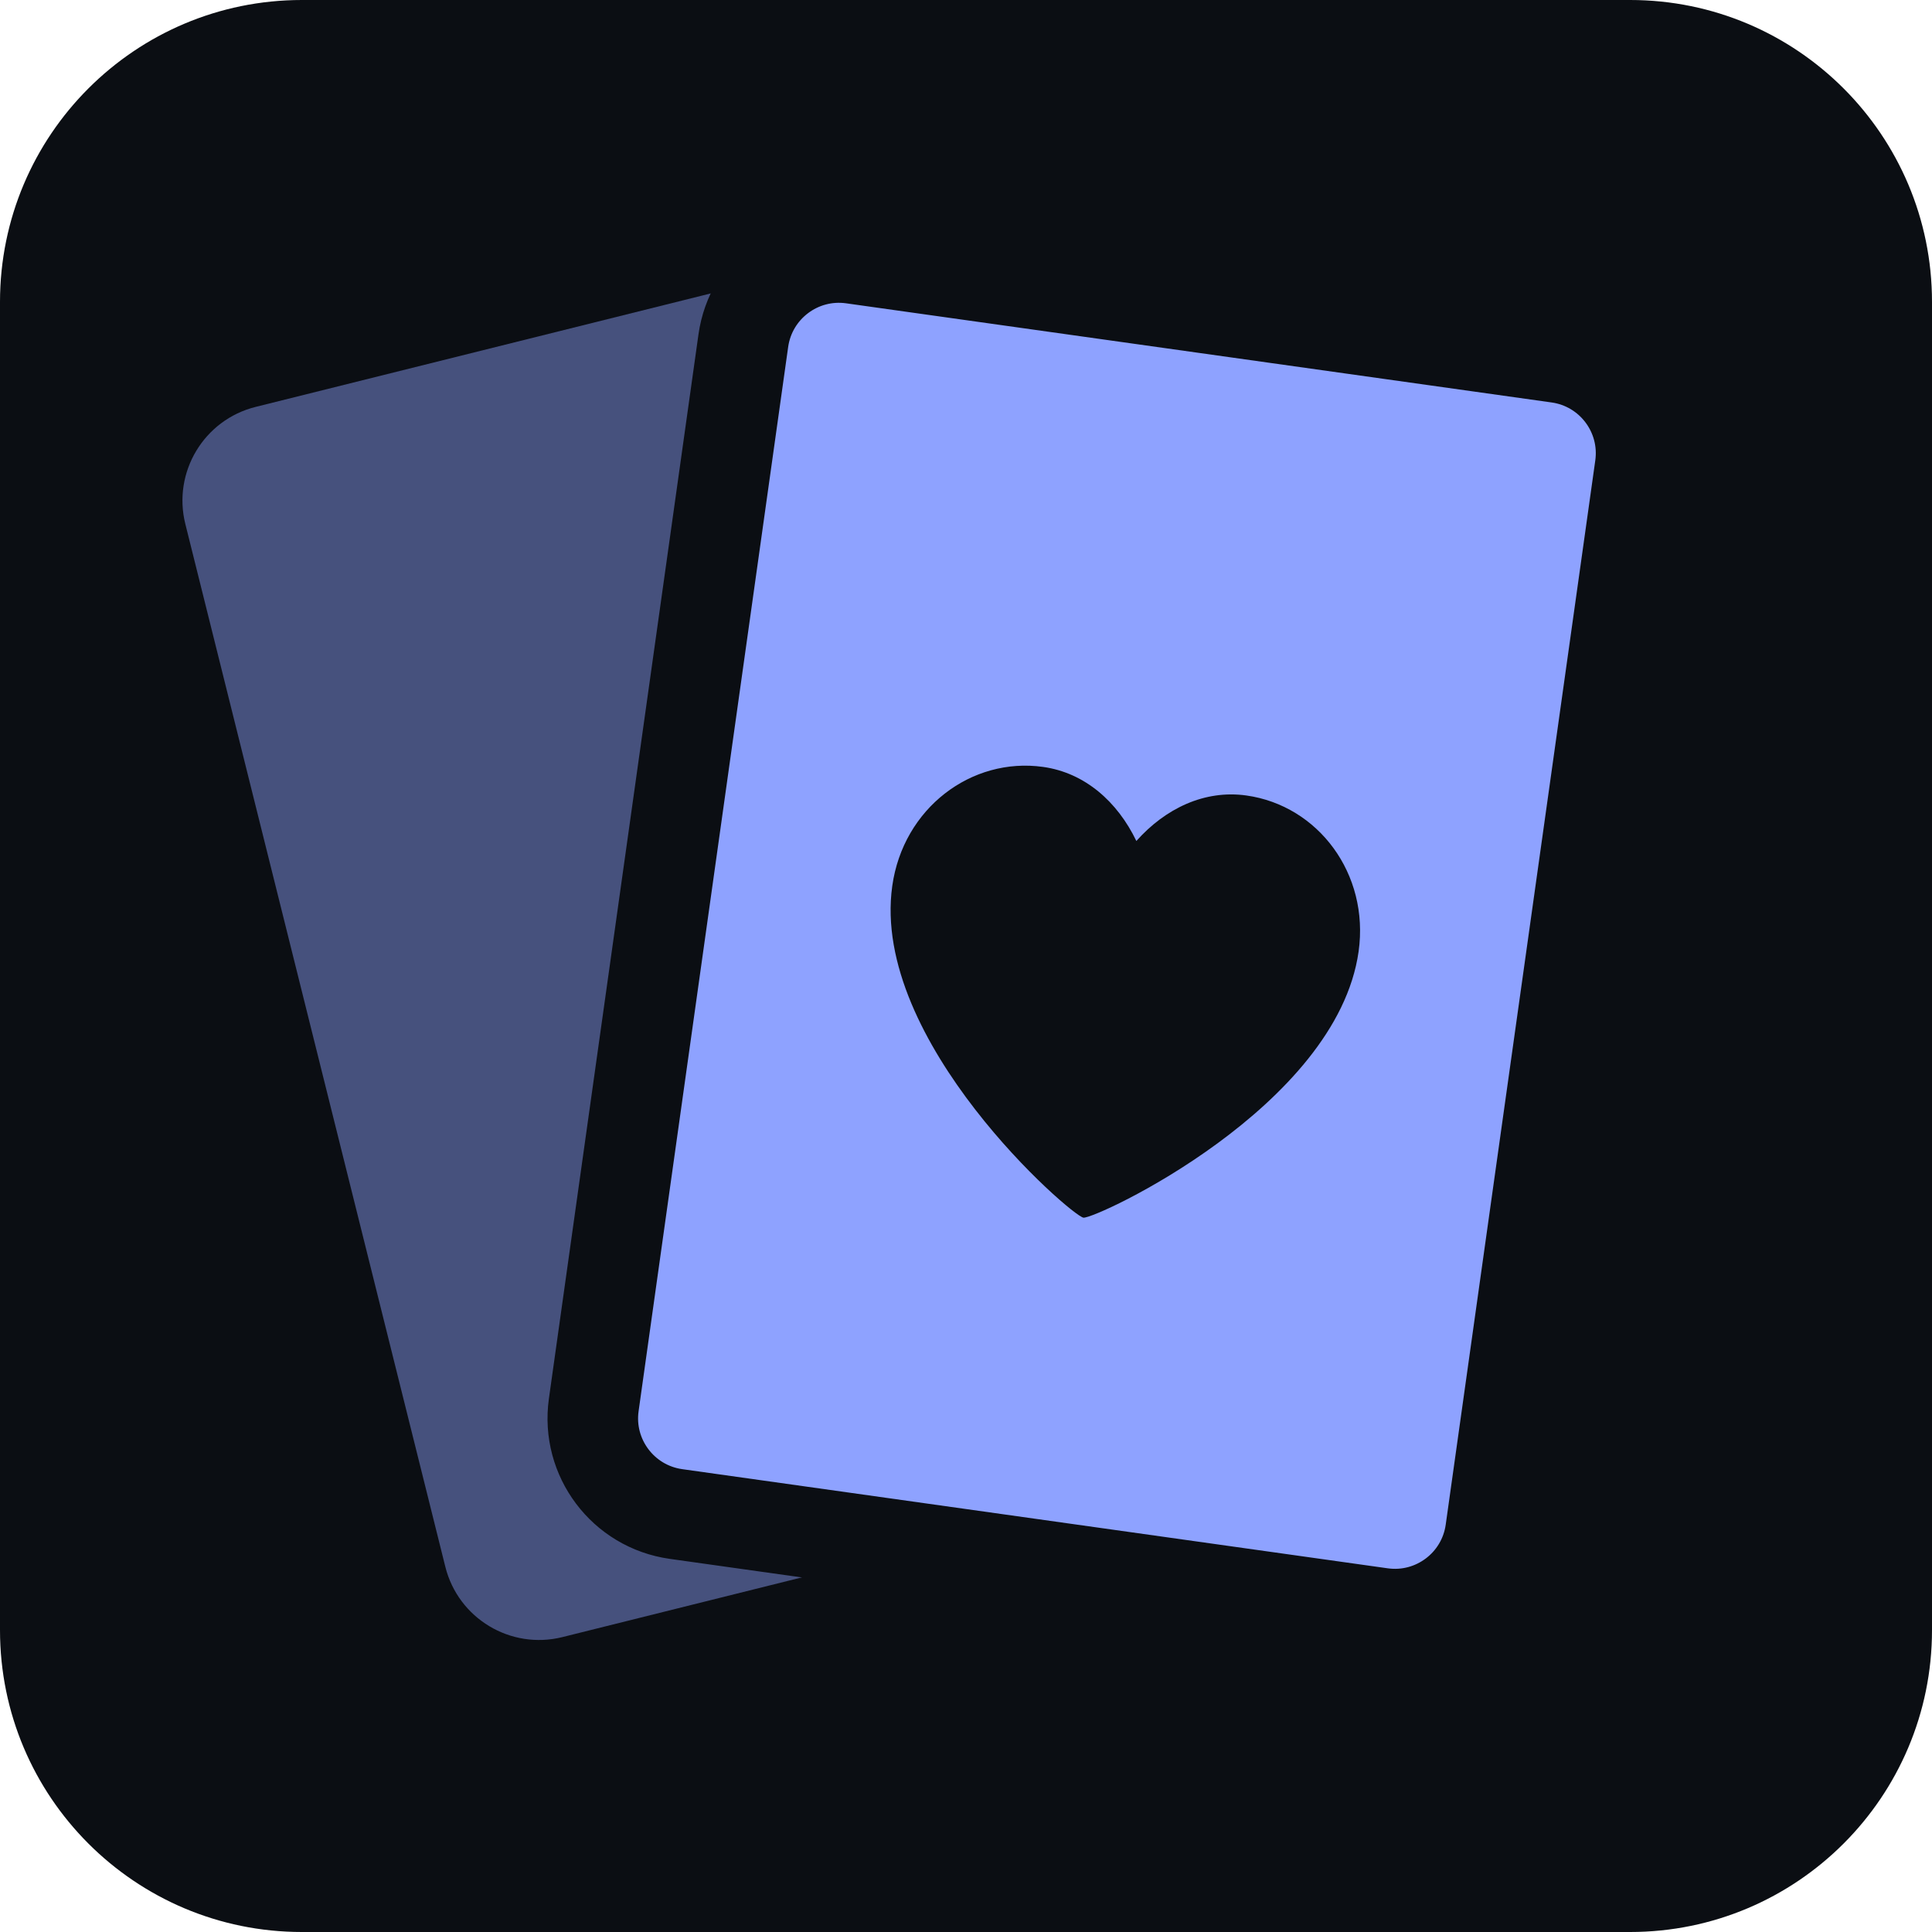
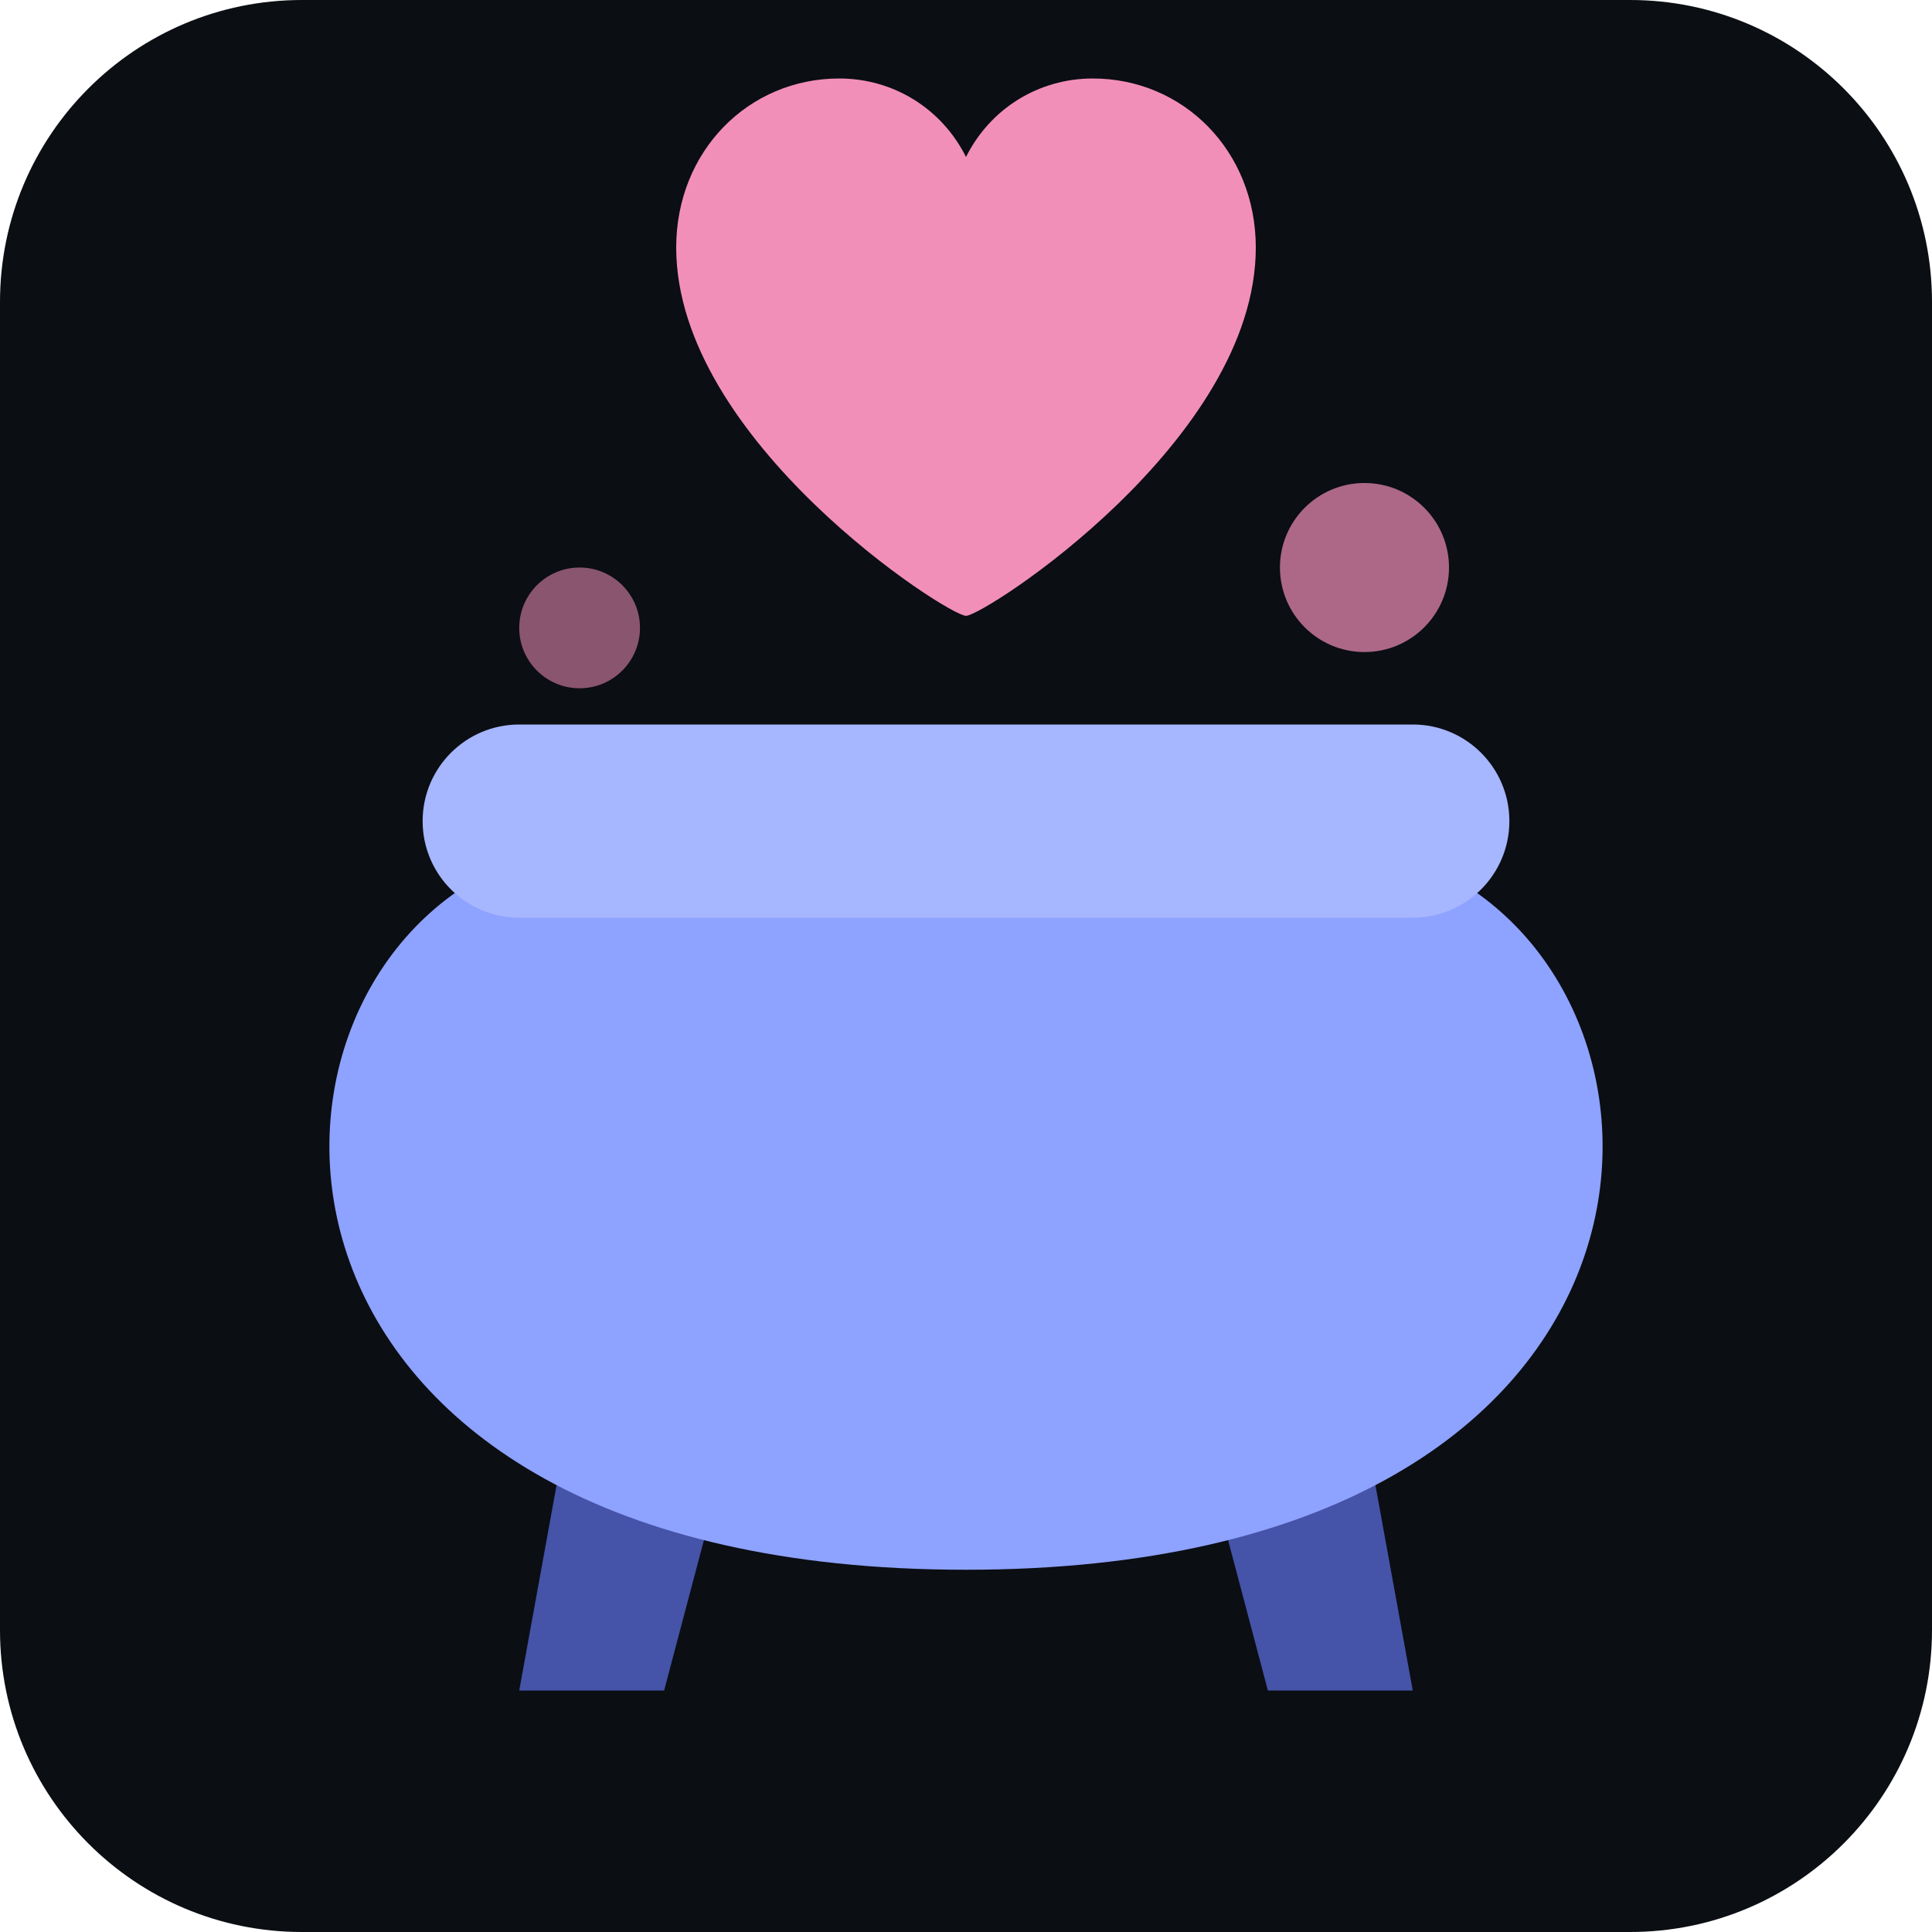
<svg xmlns="http://www.w3.org/2000/svg" viewBox="0 0 32 32">
  <rect width="32" height="32" rx="5" fill="#0b0e13" />
-   <rect x="5" y="5" width="15" height="21" rx="1.6" transform="rotate(-14 12.5 15.5)" fill="#8ea2ff" opacity="0.45" />
-   <rect x="11" y="5" width="15" height="21" rx="1.6" transform="rotate(8 18.5 15.5)" fill="#8ea2ff" stroke="#0b0e13" stroke-width="1.5" />
-   <path d="M18.6 20.2c-.2 0-3.9-2.4-3.9-5 0-1.3 1-2.3 2.2-2.3.7 0 1.3.4 1.7 1 .4-.6 1-1 1.7-1 1.2 0 2.2 1 2.2 2.3 0 2.6-3.7 5-3.9 5Z" transform="rotate(8 18.5 15.5)" fill="#0b0e13" />
+   <path d="M16 10.2c-.3 0-4.8-2.9-4.8-6.1 0-1.6 1.2-2.8 2.7-2.8.9 0 1.7.5 2.1 1.3.4-.8 1.2-1.3 2.1-1.3 1.5 0 2.7 1.2 2.7 2.8 0 3.2-4.5 6.1-4.8 6.1Z" fill="#f28fb8" />
+   <circle cx="22.6" cy="9.4" r="1.4" fill="#f28fb8" opacity="0.7" />
+   <circle cx="9.6" cy="10.4" r="1" fill="#f28fb8" opacity="0.55" />
+   <path d="M9.4 23.6 8.6 28h2.4l.9-3.4Z" fill="#4553a8" />
+   <path d="M22.6 23.6l.8 4.4H21l-.9-3.4Z" fill="#4553a8" />
+   <path d="M8.2 14.4C3.6 16.6 3.9 26 16 26s12.4-9.4 7.8-11.6Z" fill="#8ea2ff" />
+   <rect x="7" y="12" width="18" height="3.2" rx="1.6" fill="#a6b6ff" />
</svg>
